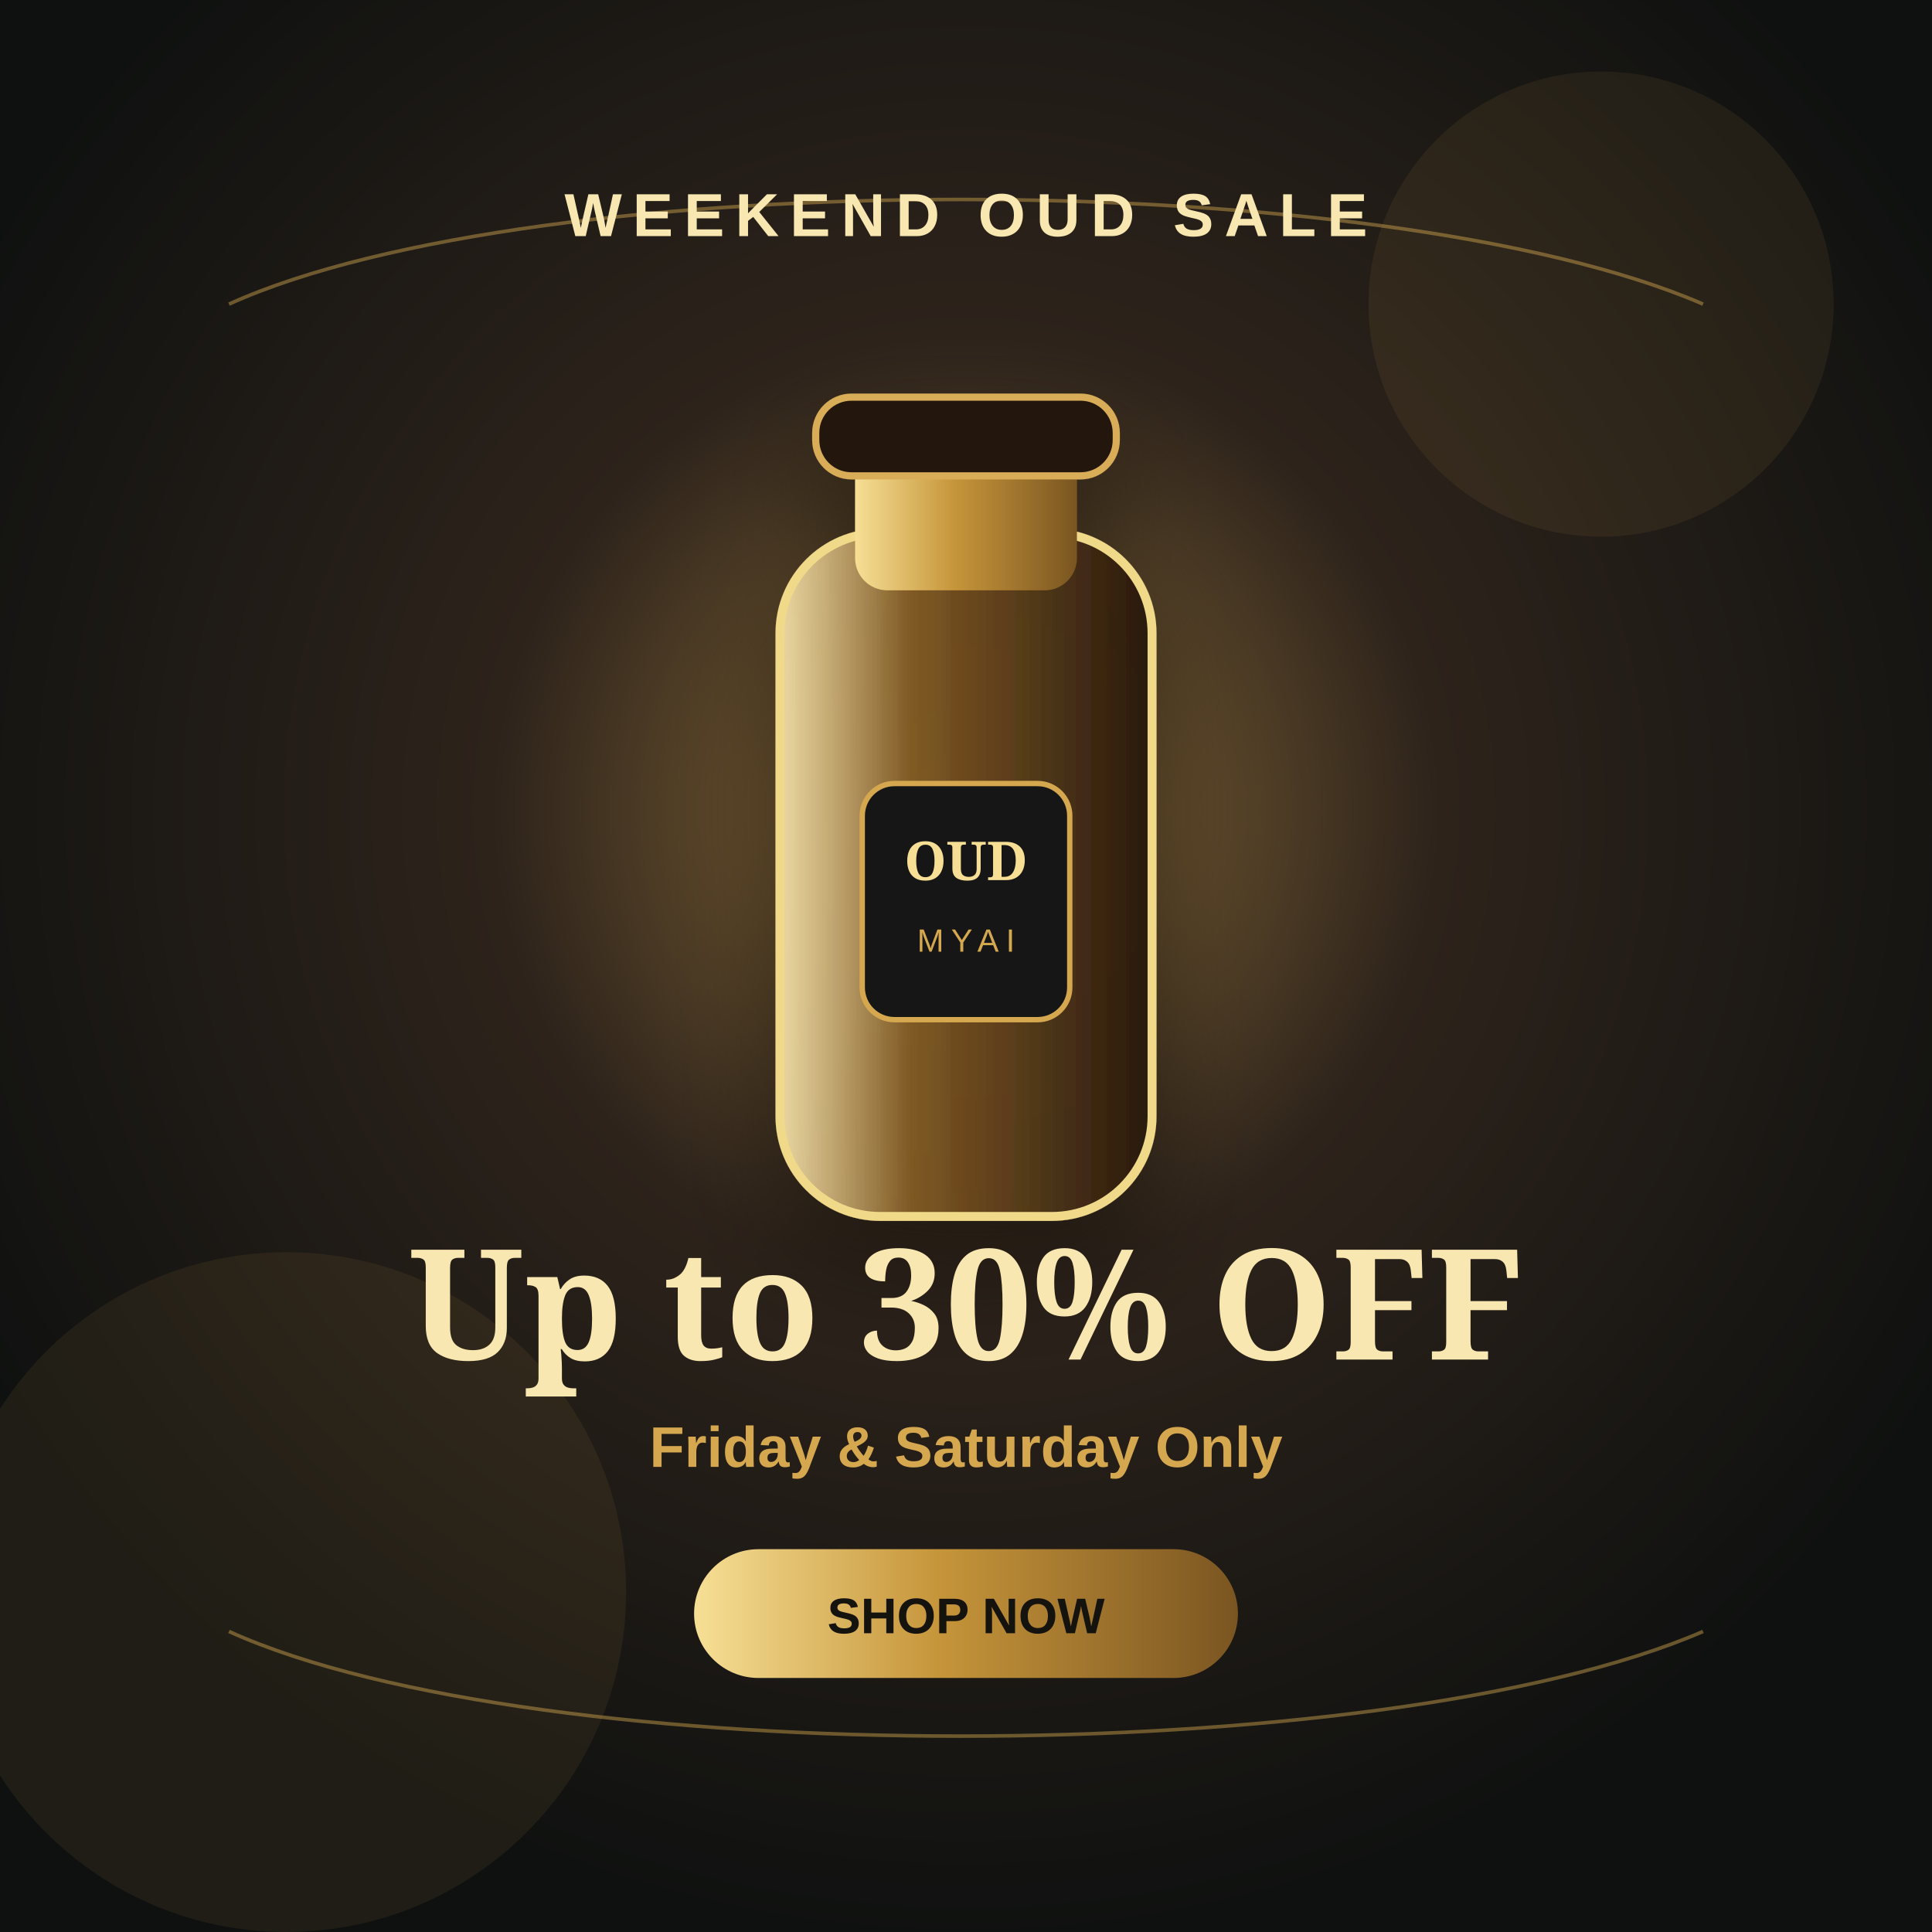
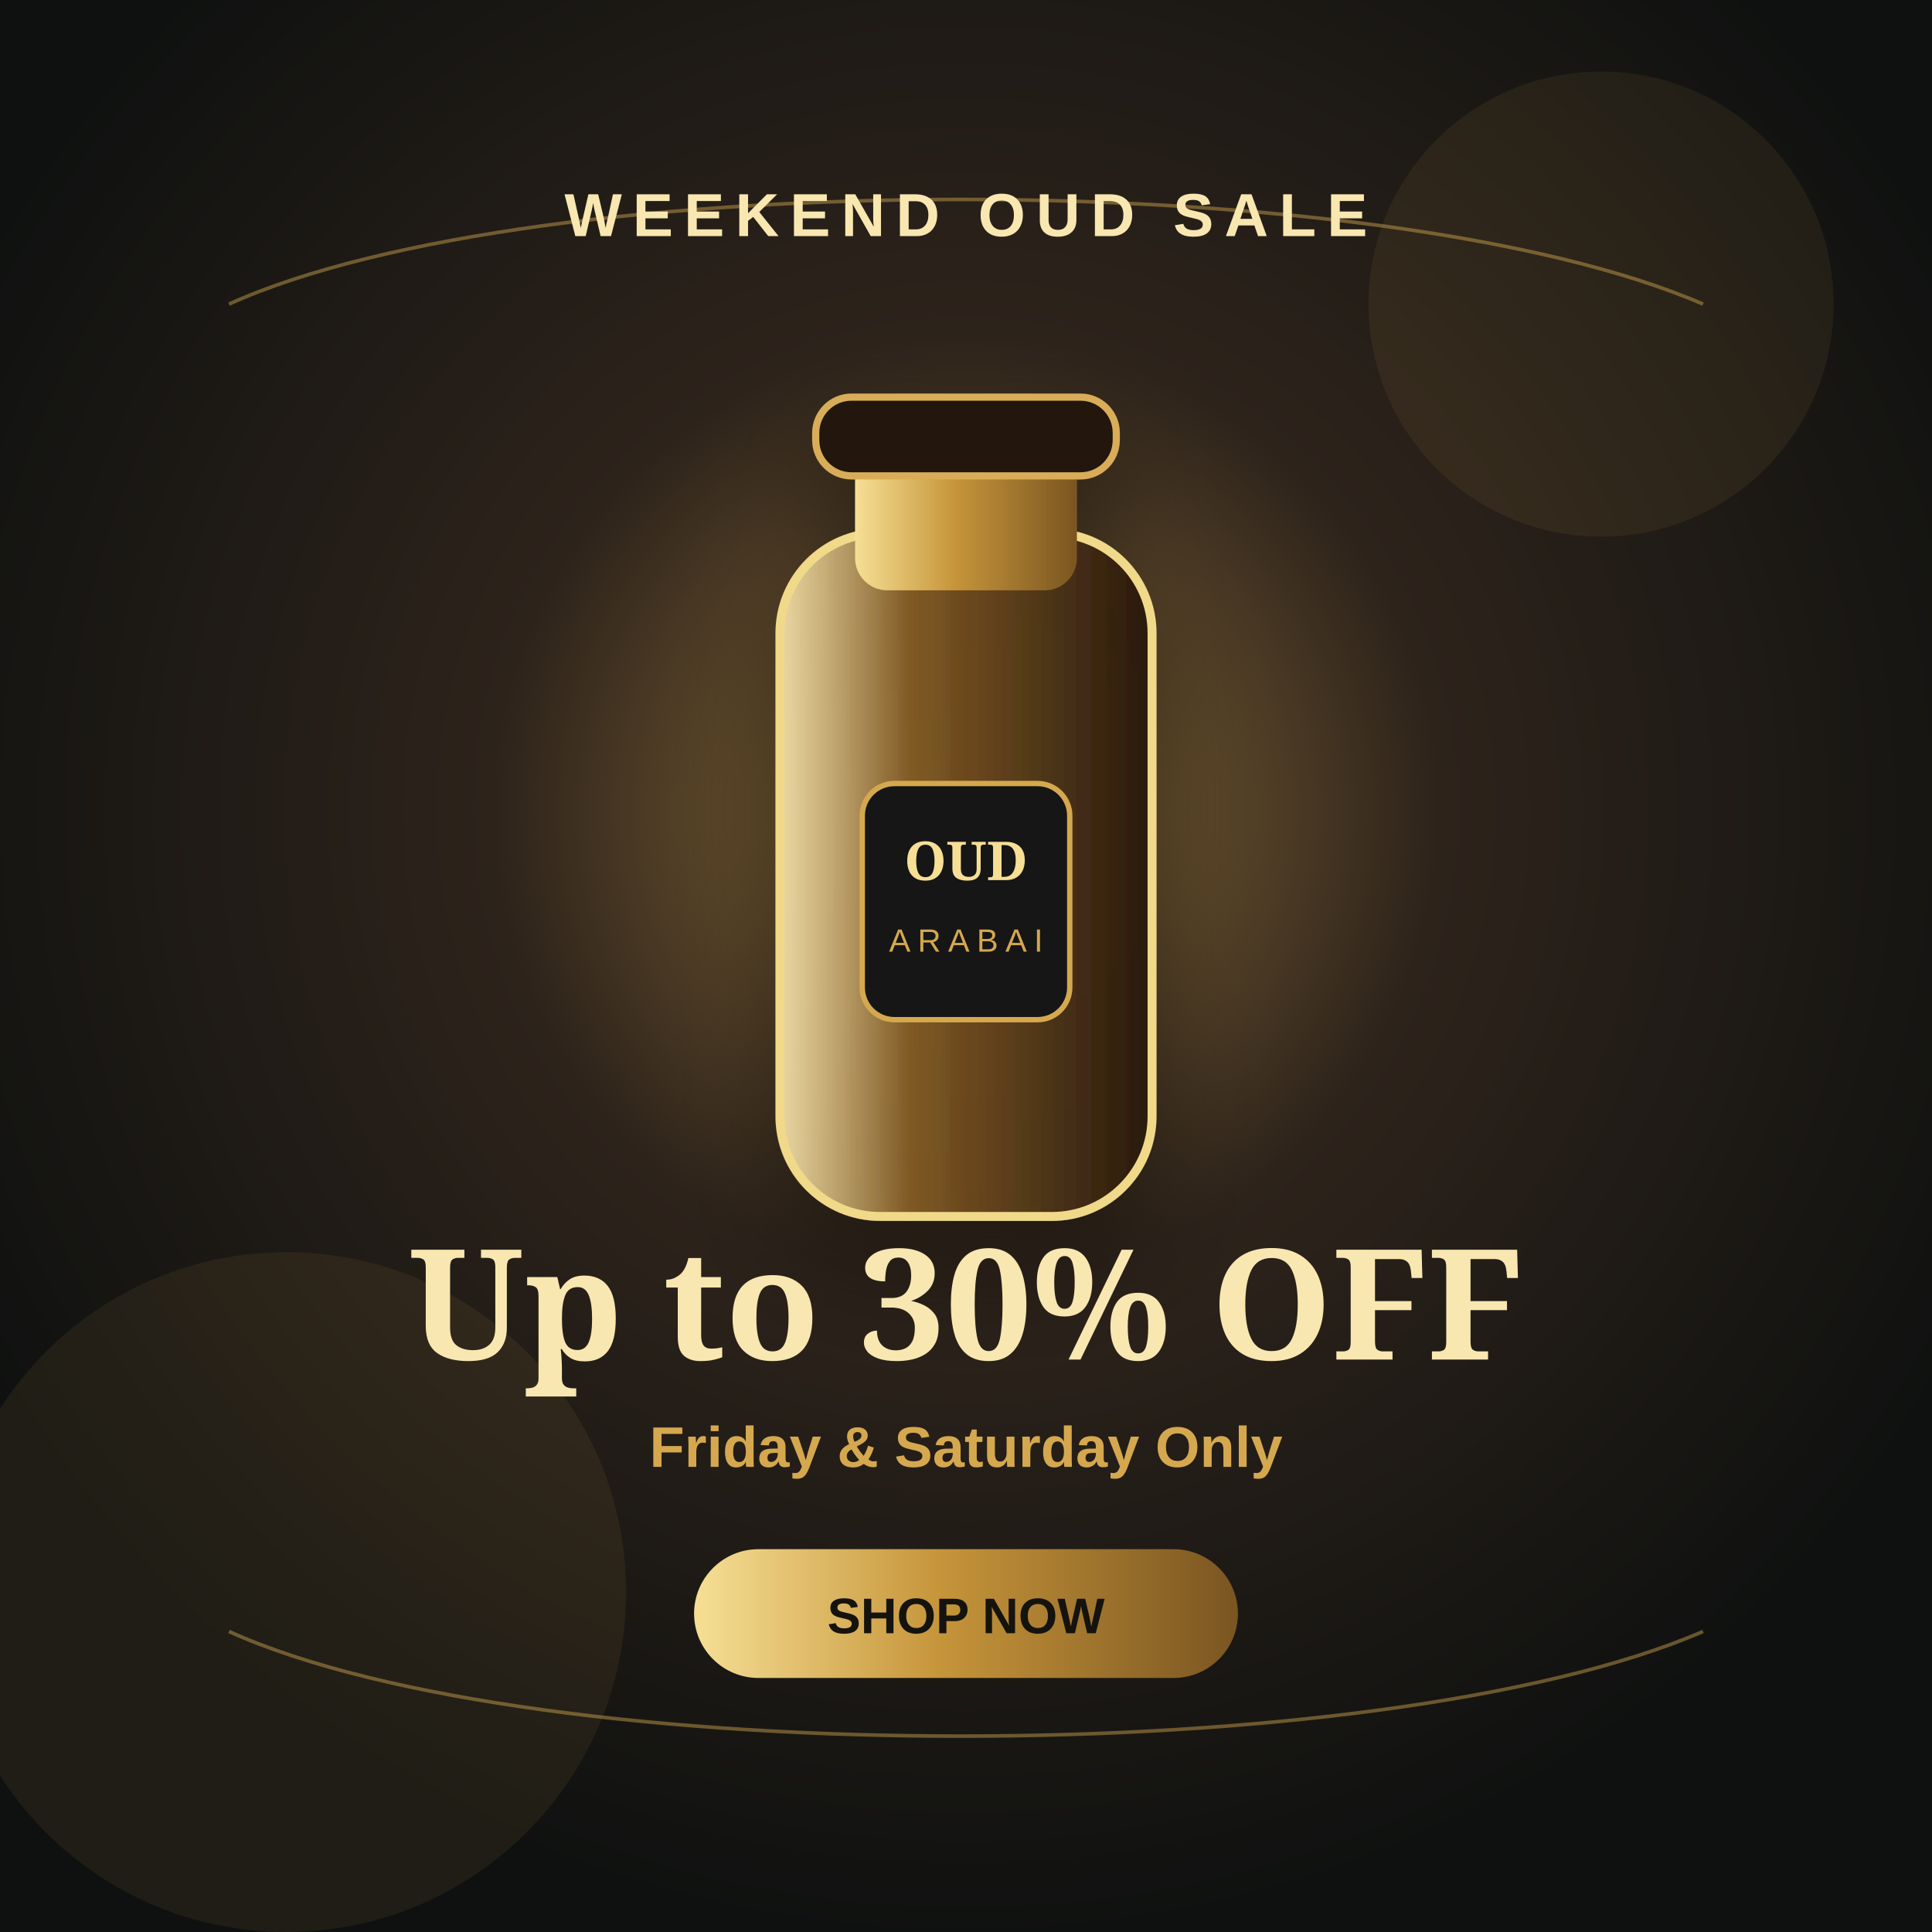
<svg xmlns="http://www.w3.org/2000/svg" width="1080" height="1080" viewBox="0 0 1080 1080">
  <defs>
    <radialGradient id="glow" cx="50%" cy="42%" r="58%">
      <stop offset="0" stop-color="#8b6b38" />
      <stop offset="0.42" stop-color="#2d231b" />
      <stop offset="1" stop-color="#0f1110" />
    </radialGradient>
    <linearGradient id="gold" x1="0" x2="1">
      <stop offset="0" stop-color="#f6df95" />
      <stop offset="0.45" stop-color="#c6953a" />
      <stop offset="1" stop-color="#7a5521" />
    </linearGradient>
    <linearGradient id="glass" x1="0" x2="1">
      <stop offset="0" stop-color="#f7e4ac" stop-opacity="0.92" />
      <stop offset="0.35" stop-color="#815a24" stop-opacity="0.95" />
      <stop offset="1" stop-color="#27180c" stop-opacity="0.98" />
    </linearGradient>
    <filter id="shadow" x="-40%" y="-40%" width="180%" height="180%">
      <feDropShadow dx="0" dy="28" stdDeviation="28" flood-color="#000" flood-opacity="0.45" />
    </filter>
  </defs>
  <rect width="1080" height="1080" fill="url(#glow)" />
  <circle cx="895" cy="170" r="130" fill="#d5a84f" opacity="0.08" />
  <circle cx="160" cy="890" r="190" fill="#d5a84f" opacity="0.08" />
  <path d="M128 170 C300 92, 772 92, 952 170" fill="none" stroke="#d5a84f" stroke-width="2" opacity="0.45" />
  <path d="M128 912 C300 990, 772 990, 952 912" fill="none" stroke="#d5a84f" stroke-width="2" opacity="0.45" />
  <g filter="url(#shadow)">
    <rect x="436" y="298" width="208" height="382" rx="56" fill="url(#glass)" stroke="#f1d98a" stroke-width="5" />
    <rect x="478" y="244" width="124" height="86" rx="18" fill="url(#gold)" />
    <rect x="456" y="222" width="168" height="44" rx="20" fill="#21170e" stroke="#d9ad58" stroke-width="4" />
    <rect x="482" y="438" width="116" height="132" rx="18" fill="#141615" stroke="#d5a84f" stroke-width="3" />
    <text x="540" y="492" text-anchor="middle" fill="#f6df95" font-family="Georgia, serif" font-size="30" font-weight="700">OUD</text>
-     <text x="540" y="532" text-anchor="middle" fill="#d5a84f" font-family="Arial, sans-serif" font-size="18" letter-spacing="4">MYAI</text>
+     <text x="540" y="532" text-anchor="middle" fill="#d5a84f" font-family="Arial, sans-serif" font-size="18" letter-spacing="4">ARABAI</text>
  </g>
  <text x="540" y="132" text-anchor="middle" fill="#f8e7b0" font-family="Arial, sans-serif" font-size="34" font-weight="700" letter-spacing="6">WEEKEND OUD SALE</text>
  <text x="540" y="760" text-anchor="middle" fill="#f8e7b0" font-family="Georgia, serif" font-size="86" font-weight="700">Up to 30% OFF</text>
  <text x="540" y="820" text-anchor="middle" fill="#d5a84f" font-family="Arial, sans-serif" font-size="32" font-weight="700">Friday &amp; Saturday Only</text>
  <rect x="388" y="866" width="304" height="72" rx="36" fill="url(#gold)" />
  <text x="540" y="913" text-anchor="middle" fill="#15130e" font-family="Arial, sans-serif" font-size="28" font-weight="800">SHOP NOW</text>
</svg>
